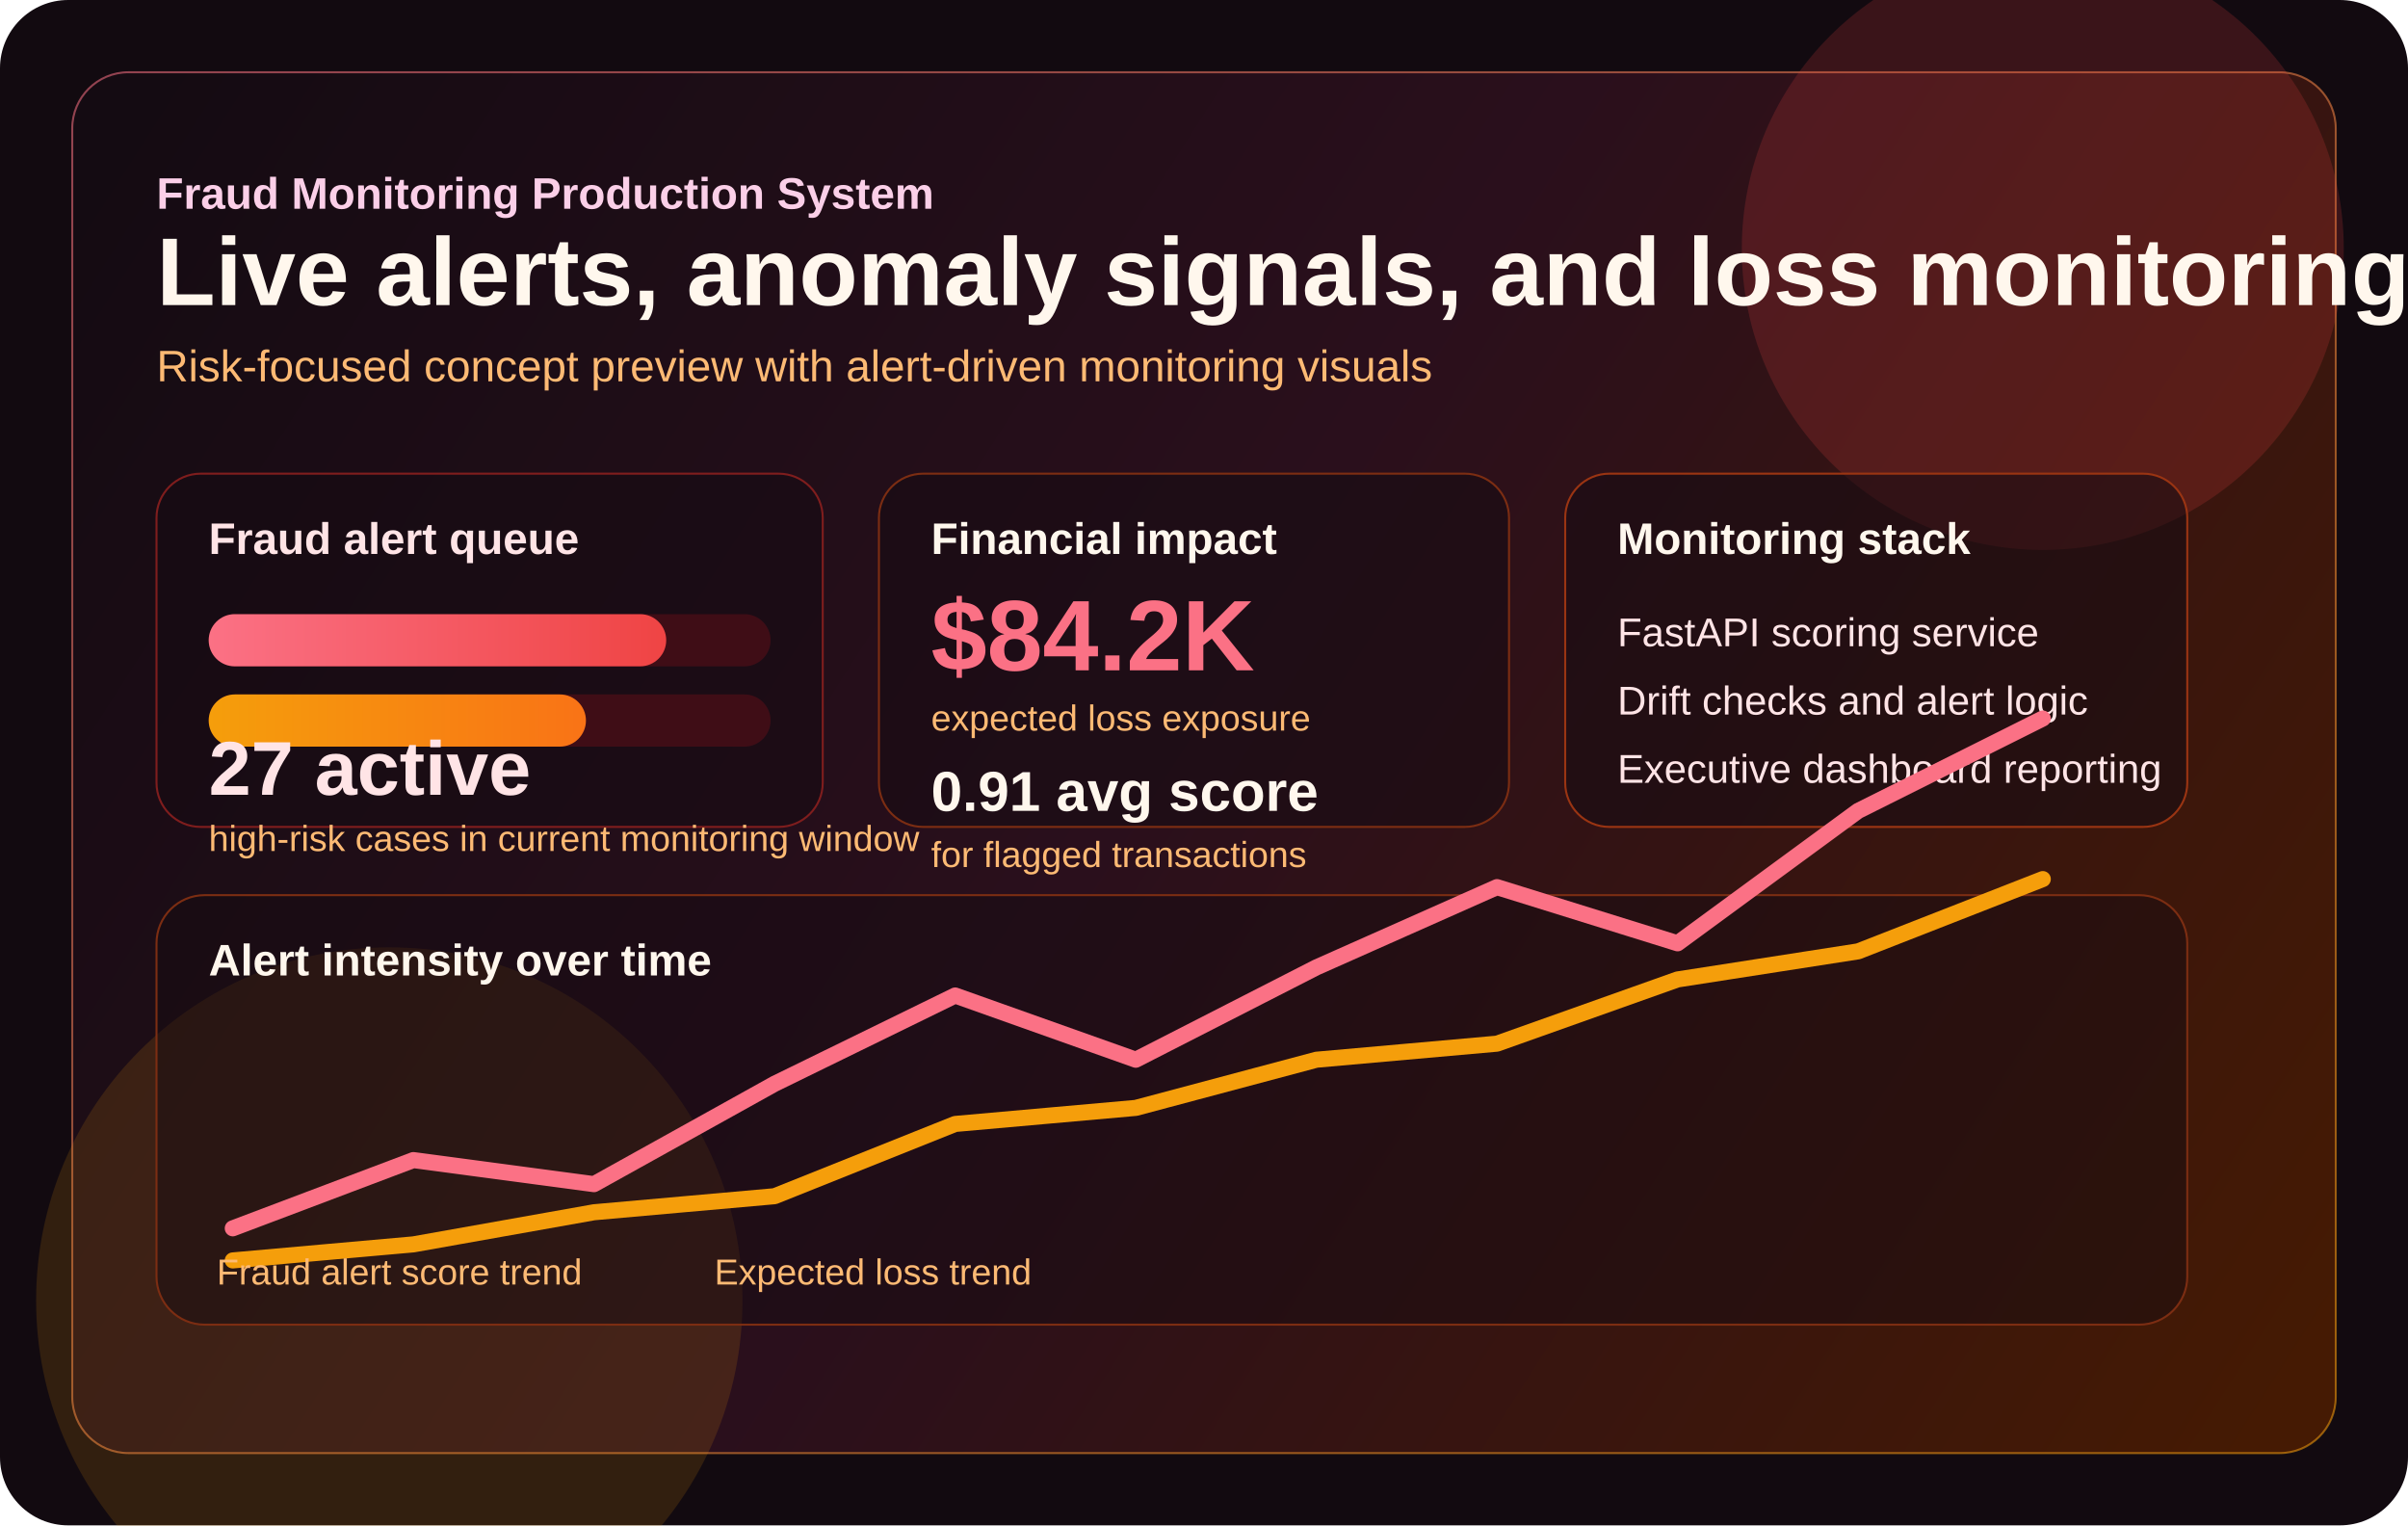
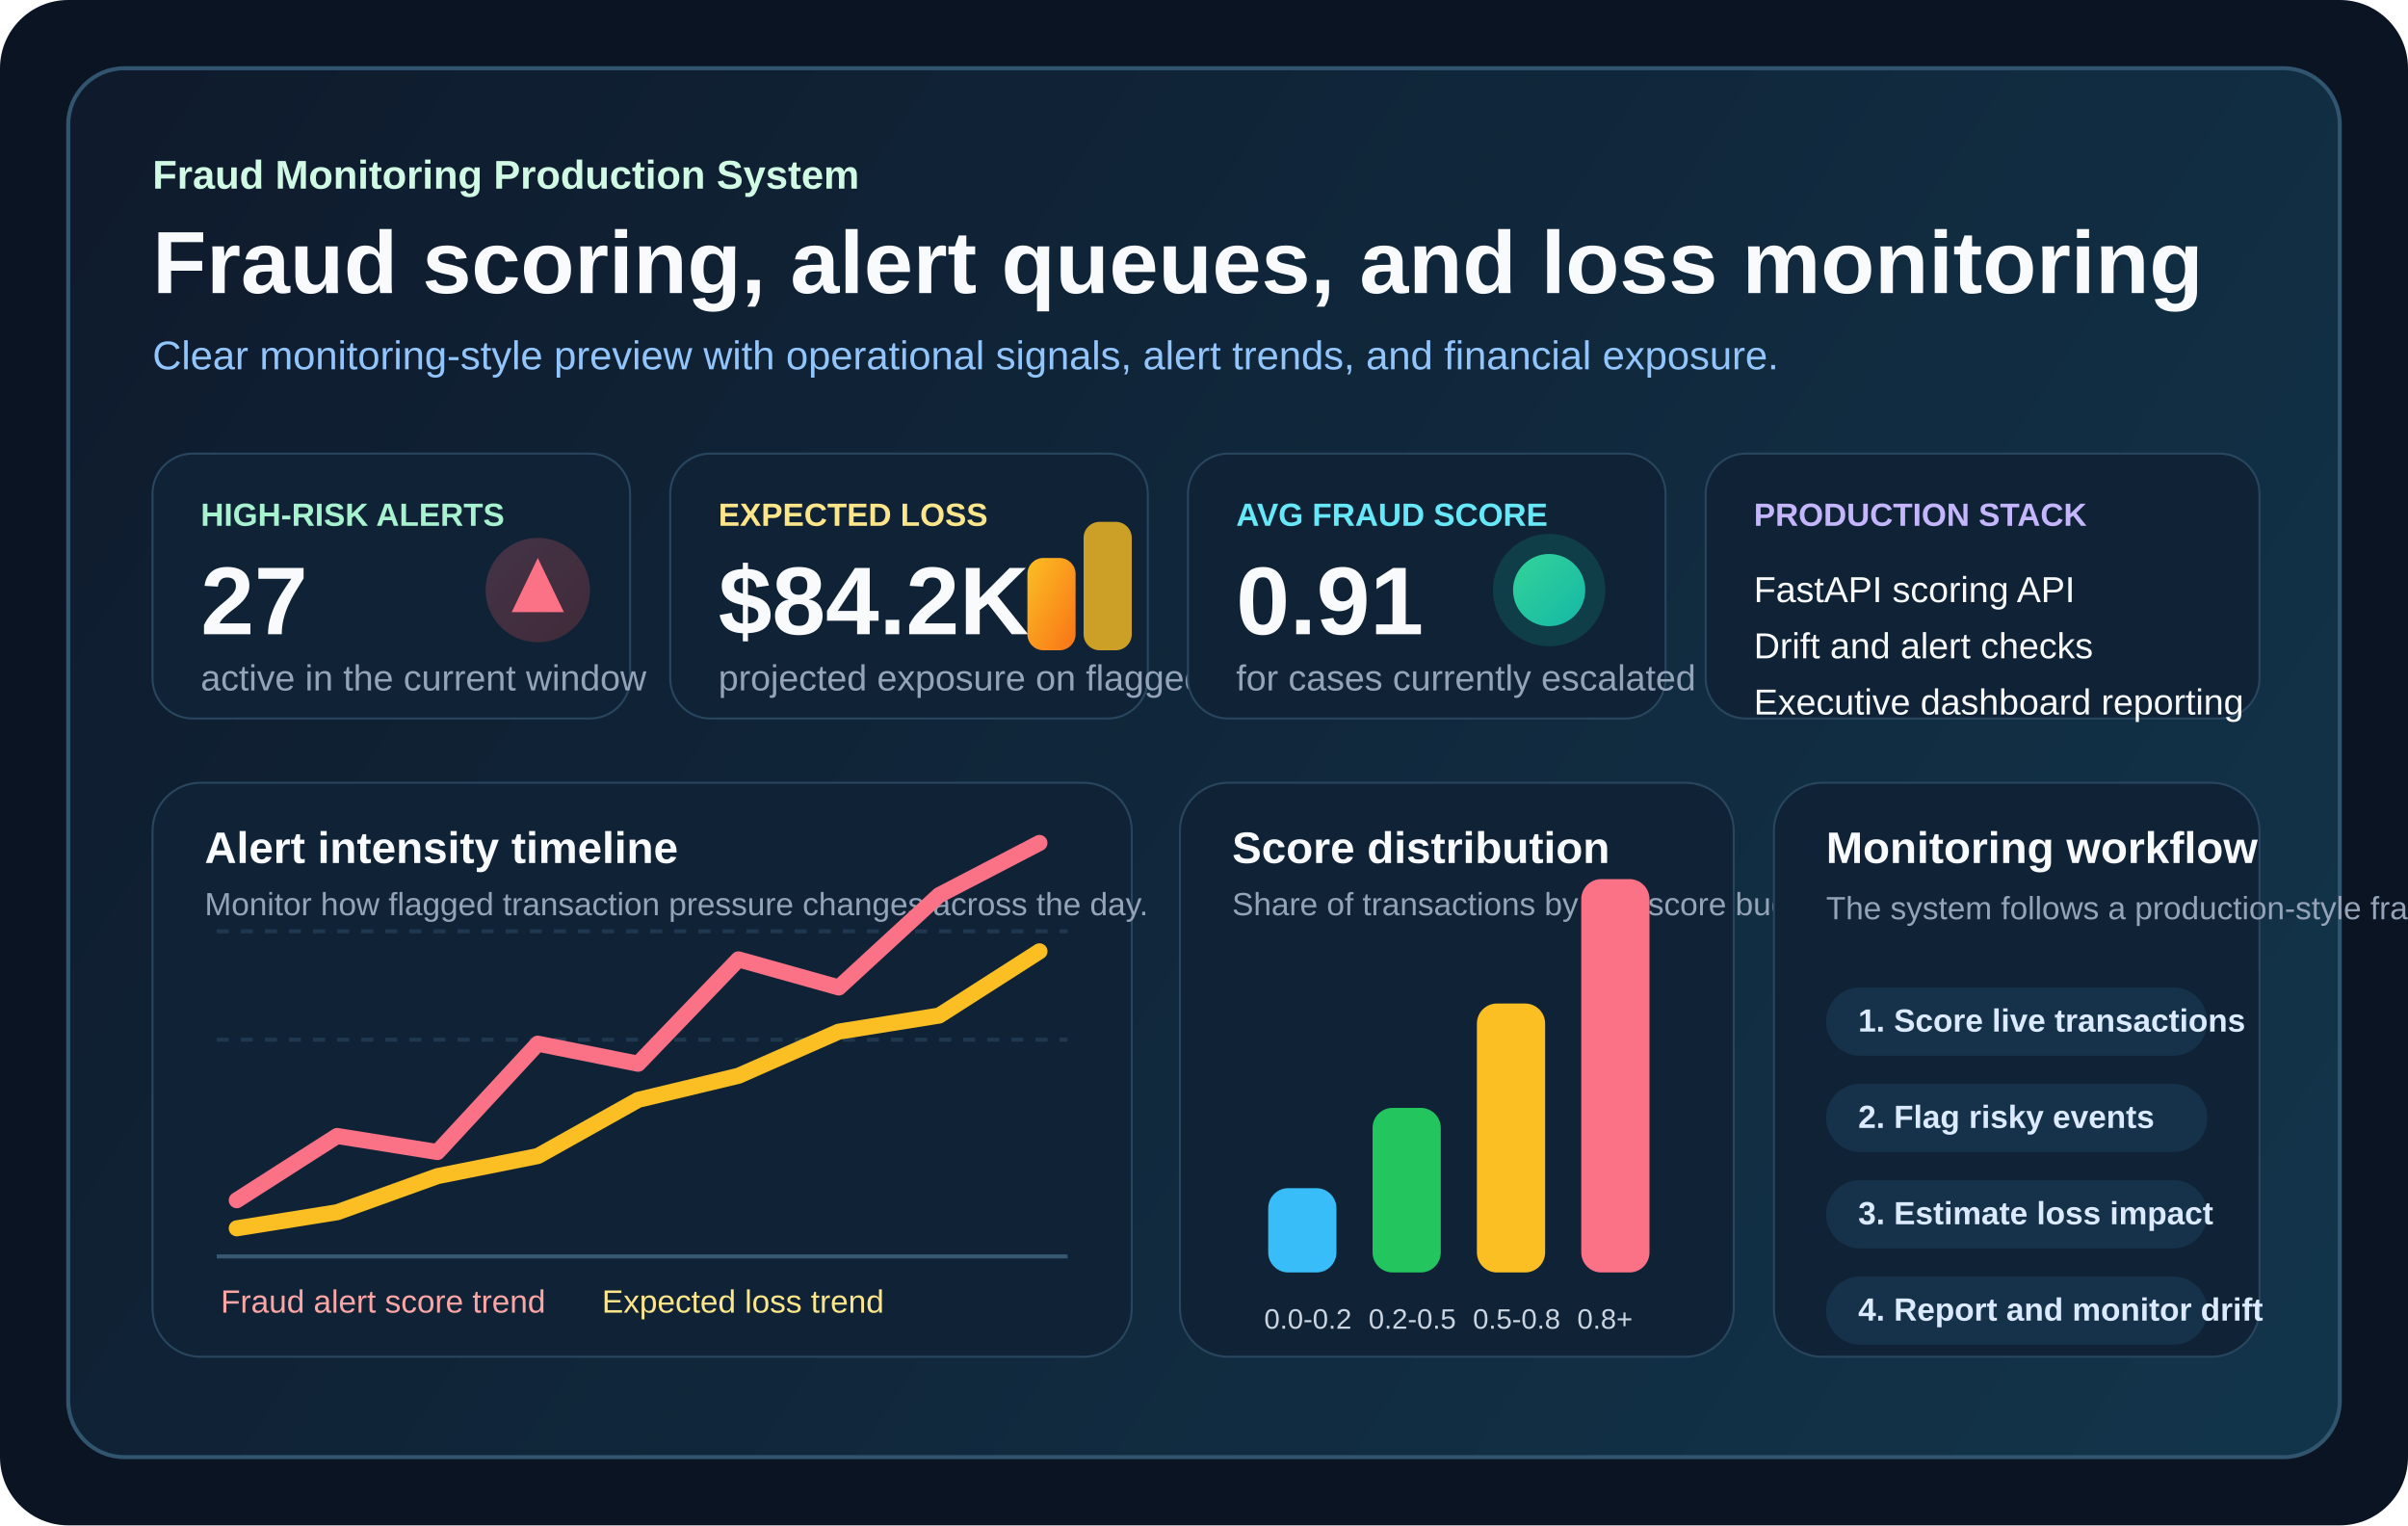
<svg xmlns="http://www.w3.org/2000/svg" width="1200" height="760" viewBox="0 0 1200 760" fill="none">
  <defs>
-     <linearGradient id="bg" x1="74" y1="42" x2="1128" y2="718" gradientUnits="userSpaceOnUse">
-       <stop stop-color="#140B12" />
-       <stop offset="0.48" stop-color="#2A0F1C" />
-       <stop offset="1" stop-color="#451A03" />
+     <linearGradient id="bg" x1="76" y1="40" x2="1124" y2="720" gradientUnits="userSpaceOnUse">
+       <stop stop-color="#0f1b2d" />
+       <stop offset="1" stop-color="#12344a" />
    </linearGradient>
-     <linearGradient id="stroke" x1="0" y1="0" x2="1" y2="1">
-       <stop stop-color="#FB7185" />
-       <stop offset="1" stop-color="#F59E0B" />
+     <linearGradient id="accentRed" x1="0" y1="0" x2="1" y2="1">
+       <stop stop-color="#fb7185" />
+       <stop offset="1" stop-color="#ef4444" />
    </linearGradient>
-     <linearGradient id="danger" x1="0" y1="0" x2="1" y2="0">
-       <stop stop-color="#FB7185" />
-       <stop offset="1" stop-color="#EF4444" />
+     <linearGradient id="accentAmber" x1="0" y1="0" x2="1" y2="1">
+       <stop stop-color="#fbbf24" />
+       <stop offset="1" stop-color="#f97316" />
    </linearGradient>
-     <linearGradient id="warn" x1="0" y1="0" x2="1" y2="0">
-       <stop stop-color="#F59E0B" />
-       <stop offset="1" stop-color="#F97316" />
+     <linearGradient id="accentTeal" x1="0" y1="0" x2="1" y2="1">
+       <stop stop-color="#34d399" />
+       <stop offset="1" stop-color="#14b8a6" />
    </linearGradient>
  </defs>
-   <rect width="1200" height="760" rx="34" fill="#120A10" />
-   <rect x="36" y="36" width="1128" height="688" rx="28" fill="url(#bg)" stroke="url(#stroke)" stroke-opacity="0.55" />
-   <circle cx="1018" cy="124" r="150" fill="#EF4444" fill-opacity="0.18" />
-   <circle cx="194" cy="648" r="176" fill="#F59E0B" fill-opacity="0.14" />
-   <text x="78" y="104" fill="#FBCFE8" font-family="Arial, sans-serif" font-size="22" font-weight="700">Fraud Monitoring Production System</text>
-   <text x="78" y="152" fill="#FFF7ED" font-family="Arial, sans-serif" font-size="48" font-weight="700">Live alerts, anomaly signals, and loss monitoring</text>
-   <text x="78" y="190" fill="#FDBA74" font-family="Arial, sans-serif" font-size="22">Risk-focused concept preview with alert-driven monitoring visuals</text>
-   <rect x="78" y="236" width="332" height="176" rx="22" fill="#160C12" fill-opacity="0.56" stroke="#7F1D1D" />
-   <text x="104" y="276" fill="#FFE4E6" font-family="Arial, sans-serif" font-size="22" font-weight="700">Fraud alert queue</text>
-   <rect x="104" y="306" width="280" height="26" rx="13" fill="#3F0D16" />
-   <rect x="104" y="306" width="228" height="26" rx="13" fill="url(#danger)" />
-   <rect x="104" y="346" width="280" height="26" rx="13" fill="#3F0D16" />
-   <rect x="104" y="346" width="188" height="26" rx="13" fill="url(#warn)" />
-   <text x="104" y="396" fill="#FFE4E6" font-family="Arial, sans-serif" font-size="38" font-weight="700">27 active</text>
-   <text x="104" y="424" fill="#FDBA74" font-family="Arial, sans-serif" font-size="18">high-risk cases in current monitoring window</text>
-   <rect x="438" y="236" width="314" height="176" rx="22" fill="#160C12" fill-opacity="0.56" stroke="#7C2D12" />
-   <text x="464" y="276" fill="#FFF7ED" font-family="Arial, sans-serif" font-size="22" font-weight="700">Financial impact</text>
-   <text x="464" y="334" fill="#FB7185" font-family="Arial, sans-serif" font-size="50" font-weight="700">$84.2K</text>
-   <text x="464" y="364" fill="#FDBA74" font-family="Arial, sans-serif" font-size="18">expected loss exposure</text>
-   <text x="464" y="404" fill="#FFF7ED" font-family="Arial, sans-serif" font-size="28" font-weight="700">0.91 avg score</text>
-   <text x="464" y="432" fill="#FDBA74" font-family="Arial, sans-serif" font-size="18">for flagged transactions</text>
-   <rect x="780" y="236" width="310" height="176" rx="22" fill="#160C12" fill-opacity="0.56" stroke="#9A3412" />
-   <text x="806" y="276" fill="#FFF7ED" font-family="Arial, sans-serif" font-size="22" font-weight="700">Monitoring stack</text>
-   <text x="806" y="322" fill="#FFE4E6" font-family="Arial, sans-serif" font-size="20">FastAPI scoring service</text>
-   <text x="806" y="356" fill="#FFE4E6" font-family="Arial, sans-serif" font-size="20">Drift checks and alert logic</text>
-   <text x="806" y="390" fill="#FFE4E6" font-family="Arial, sans-serif" font-size="20">Executive dashboard reporting</text>
-   <rect x="78" y="446" width="1012" height="214" rx="24" fill="#160C12" fill-opacity="0.48" stroke="#7C2D12" />
-   <text x="104" y="486" fill="#FFF7ED" font-family="Arial, sans-serif" font-size="22" font-weight="700">Alert intensity over time</text>
-   <polyline points="116,612 206,578 296,590 386,540 476,496 566,528 656,482 746,442 836,470 926,404 1018,358" stroke="#FB7185" stroke-width="8" fill="none" stroke-linecap="round" stroke-linejoin="round" />
-   <polyline points="116,628 206,620 296,604 386,596 476,560 566,552 656,528 746,520 836,488 926,474 1018,438" stroke="#F59E0B" stroke-width="8" fill="none" stroke-linecap="round" stroke-linejoin="round" />
-   <text x="108" y="640" fill="#FDBA74" font-family="Arial, sans-serif" font-size="18">Fraud alert score trend</text>
-   <text x="356" y="640" fill="#FDBA74" font-family="Arial, sans-serif" font-size="18">Expected loss trend</text>
+   <rect width="1200" height="760" rx="34" fill="#0b1423" />
+   <rect x="34" y="34" width="1132" height="692" rx="28" fill="url(#bg)" stroke="#31556f" stroke-width="2" />
+   <text x="76" y="94" fill="#d1fae5" font-family="Arial, sans-serif" font-size="20" font-weight="700">Fraud Monitoring Production System</text>
+   <text x="76" y="146" fill="#f8fafc" font-family="Arial, sans-serif" font-size="44" font-weight="700">Fraud scoring, alert queues, and loss monitoring</text>
+   <text x="76" y="184" fill="#93c5fd" font-family="Arial, sans-serif" font-size="20">Clear monitoring-style preview with operational signals, alert trends, and financial exposure.</text>
+   <rect x="76" y="226" width="238" height="132" rx="20" fill="#102336" stroke="#29465f" />
+   <text x="100" y="262" fill="#a7f3d0" font-family="Arial, sans-serif" font-size="16" font-weight="700">HIGH-RISK ALERTS</text>
+   <text x="100" y="316" fill="#f8fafc" font-family="Arial, sans-serif" font-size="48" font-weight="700">27</text>
+   <text x="100" y="344" fill="#94a3b8" font-family="Arial, sans-serif" font-size="18">active in the current window</text>
+   <circle cx="268" cy="294" r="26" fill="url(#accentRed)" fill-opacity="0.22" />
+   <path d="M268 278 L281 305 H255 Z" fill="#fb7185" />
+   <rect x="334" y="226" width="238" height="132" rx="20" fill="#102336" stroke="#29465f" />
+   <text x="358" y="262" fill="#fde68a" font-family="Arial, sans-serif" font-size="16" font-weight="700">EXPECTED LOSS</text>
+   <text x="358" y="316" fill="#f8fafc" font-family="Arial, sans-serif" font-size="48" font-weight="700">$84.2K</text>
+   <text x="358" y="344" fill="#94a3b8" font-family="Arial, sans-serif" font-size="18">projected exposure on flagged flow</text>
+   <rect x="512" y="278" width="24" height="46" rx="8" fill="url(#accentAmber)" />
+   <rect x="540" y="260" width="24" height="64" rx="8" fill="#fbbf24" fill-opacity="0.8" />
+   <rect x="592" y="226" width="238" height="132" rx="20" fill="#102336" stroke="#29465f" />
+   <text x="616" y="262" fill="#67e8f9" font-family="Arial, sans-serif" font-size="16" font-weight="700">AVG FRAUD SCORE</text>
+   <text x="616" y="316" fill="#f8fafc" font-family="Arial, sans-serif" font-size="48" font-weight="700">0.91</text>
+   <text x="616" y="344" fill="#94a3b8" font-family="Arial, sans-serif" font-size="18">for cases currently escalated</text>
+   <circle cx="772" cy="294" r="28" fill="#0f766e" fill-opacity="0.32" />
+   <circle cx="772" cy="294" r="18" fill="url(#accentTeal)" />
+   <rect x="850" y="226" width="276" height="132" rx="20" fill="#102336" stroke="#29465f" />
+   <text x="874" y="262" fill="#c4b5fd" font-family="Arial, sans-serif" font-size="16" font-weight="700">PRODUCTION STACK</text>
+   <text x="874" y="300" fill="#f8fafc" font-family="Arial, sans-serif" font-size="18">FastAPI scoring API</text>
+   <text x="874" y="328" fill="#f8fafc" font-family="Arial, sans-serif" font-size="18">Drift and alert checks</text>
+   <text x="874" y="356" fill="#f8fafc" font-family="Arial, sans-serif" font-size="18">Executive dashboard reporting</text>
+   <rect x="76" y="390" width="488" height="286" rx="24" fill="#102336" stroke="#29465f" />
+   <text x="102" y="430" fill="#f8fafc" font-family="Arial, sans-serif" font-size="22" font-weight="700">Alert intensity timeline</text>
+   <text x="102" y="456" fill="#94a3b8" font-family="Arial, sans-serif" font-size="16">Monitor how flagged transaction pressure changes across the day.</text>
+   <line x1="108" y1="626" x2="532" y2="626" stroke="#365873" stroke-width="2" />
+   <line x1="108" y1="518" x2="532" y2="518" stroke="#20384f" stroke-width="2" stroke-dasharray="6 6" />
+   <line x1="108" y1="464" x2="532" y2="464" stroke="#20384f" stroke-width="2" stroke-dasharray="6 6" />
+   <polyline points="118,598 168,566 218,574 268,520 318,530 368,478 418,492 468,446 518,420" stroke="#fb7185" stroke-width="8" fill="none" stroke-linecap="round" stroke-linejoin="round" />
+   <polyline points="118,612 168,604 218,586 268,576 318,548 368,536 418,514 468,506 518,474" stroke="#fbbf24" stroke-width="8" fill="none" stroke-linecap="round" stroke-linejoin="round" />
+   <text x="110" y="654" fill="#fca5a5" font-family="Arial, sans-serif" font-size="16">Fraud alert score trend</text>
+   <text x="300" y="654" fill="#fde68a" font-family="Arial, sans-serif" font-size="16">Expected loss trend</text>
+   <rect x="588" y="390" width="276" height="286" rx="24" fill="#102336" stroke="#29465f" />
+   <text x="614" y="430" fill="#f8fafc" font-family="Arial, sans-serif" font-size="22" font-weight="700">Score distribution</text>
+   <text x="614" y="456" fill="#94a3b8" font-family="Arial, sans-serif" font-size="16">Share of transactions by risk-score bucket.</text>
+   <rect x="632" y="592" width="34" height="42" rx="10" fill="#38bdf8" />
+   <rect x="684" y="552" width="34" height="82" rx="10" fill="#22c55e" />
+   <rect x="736" y="500" width="34" height="134" rx="10" fill="#fbbf24" />
+   <rect x="788" y="438" width="34" height="196" rx="10" fill="#fb7185" />
+   <text x="630" y="662" fill="#cbd5e1" font-family="Arial, sans-serif" font-size="14">0.0-0.2</text>
+   <text x="682" y="662" fill="#cbd5e1" font-family="Arial, sans-serif" font-size="14">0.2-0.5</text>
+   <text x="734" y="662" fill="#cbd5e1" font-family="Arial, sans-serif" font-size="14">0.5-0.8</text>
+   <text x="786" y="662" fill="#cbd5e1" font-family="Arial, sans-serif" font-size="14">0.8+</text>
+   <rect x="884" y="390" width="242" height="286" rx="24" fill="#102336" stroke="#29465f" />
+   <text x="910" y="430" fill="#f8fafc" font-family="Arial, sans-serif" font-size="22" font-weight="700">Monitoring workflow</text>
+   <text x="910" y="458" fill="#94a3b8" font-family="Arial, sans-serif" font-size="16">The system follows a production-style fraud loop.</text>
+   <rect x="910" y="492" width="190" height="34" rx="17" fill="#16324a" />
+   <text x="926" y="514" fill="#dbeafe" font-family="Arial, sans-serif" font-size="16" font-weight="700">1. Score live transactions</text>
+   <rect x="910" y="540" width="190" height="34" rx="17" fill="#16324a" />
+   <text x="926" y="562" fill="#dbeafe" font-family="Arial, sans-serif" font-size="16" font-weight="700">2. Flag risky events</text>
+   <rect x="910" y="588" width="190" height="34" rx="17" fill="#16324a" />
+   <text x="926" y="610" fill="#dbeafe" font-family="Arial, sans-serif" font-size="16" font-weight="700">3. Estimate loss impact</text>
+   <rect x="910" y="636" width="190" height="34" rx="17" fill="#16324a" />
+   <text x="926" y="658" fill="#dbeafe" font-family="Arial, sans-serif" font-size="16" font-weight="700">4. Report and monitor drift</text>
</svg>
